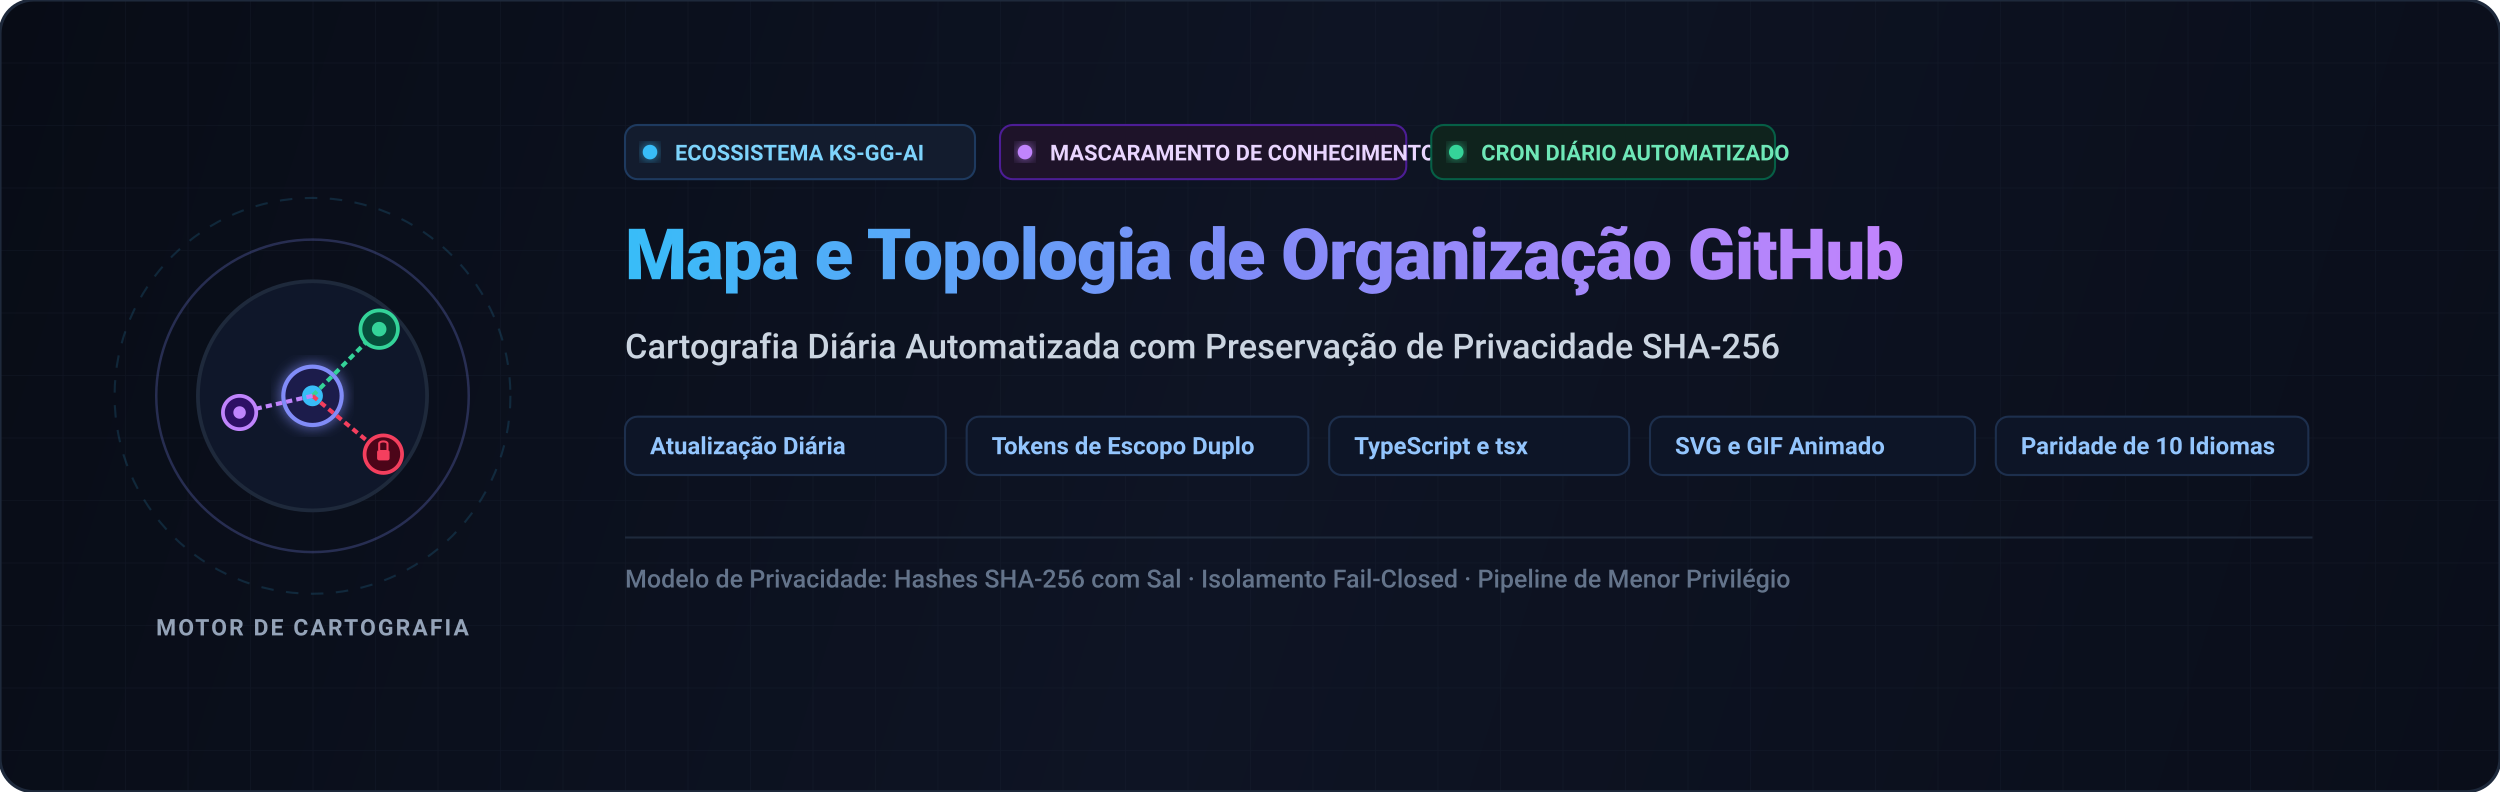
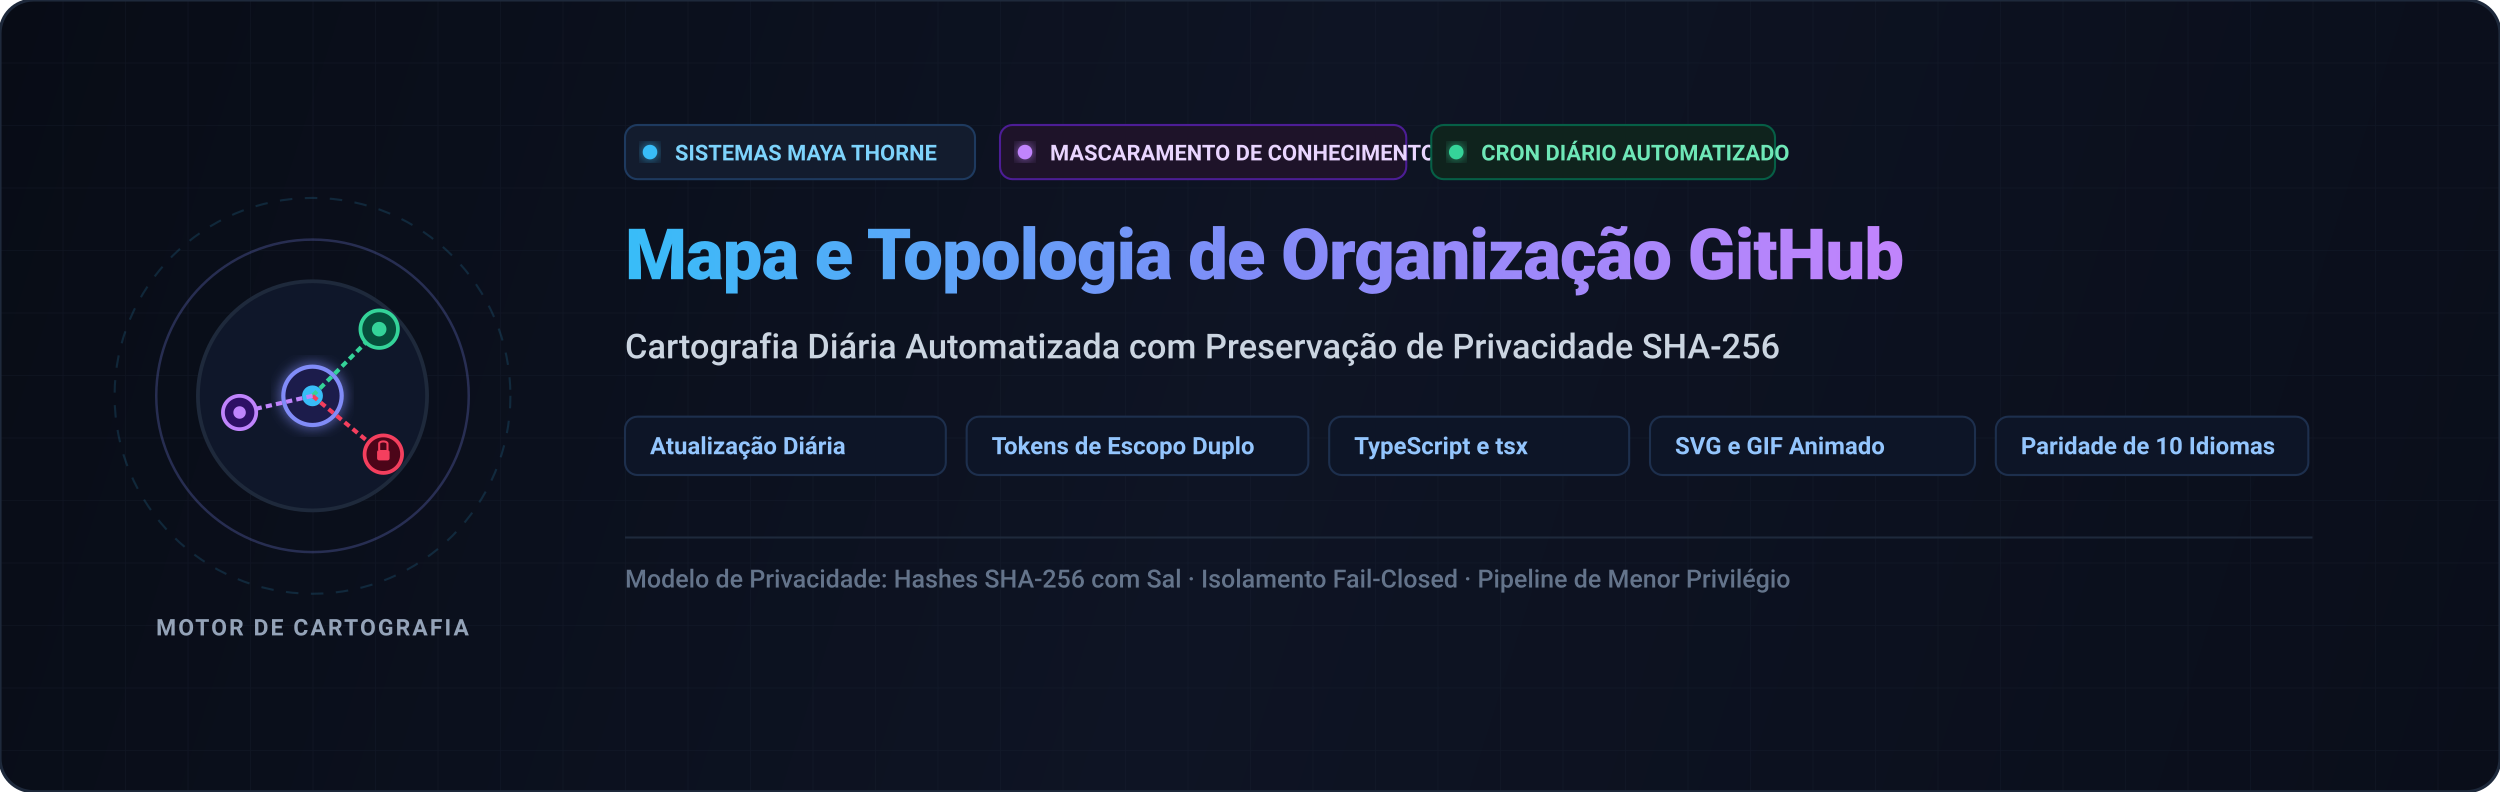
<svg xmlns="http://www.w3.org/2000/svg" width="1200" height="380" viewBox="0 0 1200 380" fill="none" role="img" aria-label="GitHub Organization Map &amp; Cartography Banner">
  <defs>
    <linearGradient id="bg-grad" x1="0" y1="0" x2="1200" y2="380" gradientUnits="userSpaceOnUse">
      <stop offset="0%" stop-color="#080c16" />
      <stop offset="50%" stop-color="#0e1424" />
      <stop offset="100%" stop-color="#0a0e1a" />
    </linearGradient>
    <linearGradient id="title-cyan" x1="0" y1="0" x2="600" y2="0" gradientUnits="userSpaceOnUse">
      <stop offset="0%" stop-color="#38bdf8" />
      <stop offset="50%" stop-color="#818cf8" />
      <stop offset="100%" stop-color="#c084fc" />
    </linearGradient>
    <linearGradient id="shield-grad" x1="0" y1="0" x2="120" y2="120" gradientUnits="userSpaceOnUse">
      <stop offset="0%" stop-color="#1e1b4b" />
      <stop offset="100%" stop-color="#0f172a" />
    </linearGradient>
    <pattern id="grid" width="30" height="30" patternUnits="userSpaceOnUse">
      <path d="M 30 0 L 0 0 0 30" fill="none" stroke="#1e293b" stroke-width="0.75" stroke-opacity="0.3" />
    </pattern>
    <filter id="glow" x="-20%" y="-20%" width="140%" height="140%">
      <feGaussianBlur stdDeviation="6" result="blur" />
      <feMerge>
        <feMergeNode in="blur" />
        <feMergeNode in="SourceGraphic" />
      </feMerge>
    </filter>
    <filter id="badge-glow" x="-20%" y="-20%" width="140%" height="140%">
      <feGaussianBlur stdDeviation="3" result="blur" />
      <feMerge>
        <feMergeNode in="blur" />
        <feMergeNode in="SourceGraphic" />
      </feMerge>
    </filter>
  </defs>
  <rect width="1200" height="380" rx="16" fill="url(#bg-grad)" />
  <rect width="1200" height="380" rx="16" fill="url(#grid)" />
  <rect width="1200" height="380" rx="16" stroke="#1e293b" stroke-width="1.5" />
  <g transform="translate(60, 65)">
    <circle cx="90" cy="125" r="95" fill="none" stroke="#38bdf8" stroke-width="1" stroke-opacity="0.15" stroke-dasharray="6 6" />
    <circle cx="90" cy="125" r="75" fill="none" stroke="#818cf8" stroke-width="1.2" stroke-opacity="0.25" />
    <circle cx="90" cy="125" r="55" fill="#0f172a" stroke="#1e293b" stroke-width="1.8" />
    <g transform="translate(90, 125)">
      <circle cx="0" cy="0" r="14" fill="#1e1b4b" stroke="#818cf8" stroke-width="2" filter="url(#badge-glow)" />
      <circle cx="0" cy="0" r="5" fill="#38bdf8" />
      <line x1="0" y1="0" x2="32" y2="-32" stroke="#34d399" stroke-width="2" stroke-dasharray="3 2" />
      <circle cx="32" cy="-32" r="9" fill="#064e3b" stroke="#34d399" stroke-width="1.8" />
      <circle cx="32" cy="-32" r="3.5" fill="#34d399" />
      <line x1="0" y1="0" x2="34" y2="28" stroke="#f43f5e" stroke-width="2" stroke-dasharray="3 2" />
      <circle cx="34" cy="28" r="9" fill="#4c0519" stroke="#f43f5e" stroke-width="1.8" />
      <rect x="31" y="26" width="6" height="5" rx="1" fill="#f43f5e" />
      <path d="M 32 26 L 32 23 C 32 21.5 36 21.5 36 23 L 36 26" fill="none" stroke="#f43f5e" stroke-width="1" />
      <line x1="0" y1="0" x2="-35" y2="8" stroke="#c084fc" stroke-width="2" stroke-dasharray="3 2" />
      <circle cx="-35" cy="8" r="8" fill="#2e1065" stroke="#c084fc" stroke-width="1.8" />
      <circle cx="-35" cy="8" r="3" fill="#c084fc" />
    </g>
    <text x="90" y="240" fill="#94a3b8" font-family="-apple-system, BlinkMacSystemFont, 'Segoe UI', Roboto, sans-serif" font-size="11" font-weight="700" letter-spacing="1" text-anchor="middle">MOTOR DE CARTOGRAFIA</text>
  </g>
  <g transform="translate(300, 60)">
    <g transform="translate(0, 0)">
      <rect x="0" y="0" width="168" height="26" rx="6" fill="#131c2e" stroke="#1e3a5f" stroke-width="1" />
      <circle cx="12" cy="13" r="3.5" fill="#38bdf8" filter="url(#badge-glow)" />
-       <text x="24" y="17" fill="#7dd3fc" font-family="-apple-system, BlinkMacSystemFont, 'Segoe UI', Roboto, sans-serif" font-size="10.5" font-weight="700">ECOSSISTEMA KS-GG-AI</text>
+       <text x="24" y="17" fill="#7dd3fc" font-family="-apple-system, BlinkMacSystemFont, 'Segoe UI', Roboto, sans-serif" font-size="10.5" font-weight="700">SISTEMAS MAYA THORNE</text>
      <rect x="180" y="0" width="195" height="26" rx="6" fill="#1e1329" stroke="#4c1d95" stroke-width="1" />
      <circle cx="192" cy="13" r="3.5" fill="#c084fc" filter="url(#badge-glow)" />
      <text x="204" y="17" fill="#e9d5ff" font-family="-apple-system, BlinkMacSystemFont, 'Segoe UI', Roboto, sans-serif" font-size="10.5" font-weight="700">MASCARAMENTO DE CONHECIMENTO ZERO</text>
      <rect x="387" y="0" width="165" height="26" rx="6" fill="#0f231d" stroke="#065f46" stroke-width="1" />
      <circle cx="399" cy="13" r="3.5" fill="#34d399" filter="url(#badge-glow)" />
      <text x="411" y="17" fill="#6ee7b7" font-family="-apple-system, BlinkMacSystemFont, 'Segoe UI', Roboto, sans-serif" font-size="10.5" font-weight="700">CRON DIÁRIO AUTOMATIZADO</text>
    </g>
    <text x="0" y="74" fill="url(#title-cyan)" font-family="-apple-system, BlinkMacSystemFont, 'Segoe UI', Roboto, sans-serif" font-size="34" font-weight="900" letter-spacing="-0.5">
      Mapa e Topologia de Organização GitHub
    </text>
    <text x="0" y="112" fill="#cbd5e1" font-family="-apple-system, BlinkMacSystemFont, 'Segoe UI', Roboto, sans-serif" font-size="16.5" font-weight="500">
      Cartografia Diária Automatizada com Preservação de Privacidade SHA-256
    </text>
    <g transform="translate(0, 140)">
      <rect x="0" y="0" width="154" height="28" rx="6" fill="#0d1527" stroke="#1d2f4d" stroke-width="1" />
      <text x="12" y="18" fill="#93c5fd" font-family="-apple-system, BlinkMacSystemFont, 'Segoe UI', Roboto, sans-serif" font-size="11.5" font-weight="600">Atualização Diária</text>
      <rect x="164" y="0" width="164" height="28" rx="6" fill="#0d1527" stroke="#1d2f4d" stroke-width="1" />
      <text x="176" y="18" fill="#93c5fd" font-family="-apple-system, BlinkMacSystemFont, 'Segoe UI', Roboto, sans-serif" font-size="11.5" font-weight="600">Tokens de Escopo Duplo</text>
      <rect x="338" y="0" width="144" height="28" rx="6" fill="#0d1527" stroke="#1d2f4d" stroke-width="1" />
      <text x="350" y="18" fill="#93c5fd" font-family="-apple-system, BlinkMacSystemFont, 'Segoe UI', Roboto, sans-serif" font-size="11.5" font-weight="600">TypeScript e tsx</text>
      <rect x="492" y="0" width="156" height="28" rx="6" fill="#0d1527" stroke="#1d2f4d" stroke-width="1" />
      <text x="504" y="18" fill="#93c5fd" font-family="-apple-system, BlinkMacSystemFont, 'Segoe UI', Roboto, sans-serif" font-size="11.5" font-weight="600">SVG e GIF Animado</text>
      <rect x="658" y="0" width="150" height="28" rx="6" fill="#0d1527" stroke="#1d2f4d" stroke-width="1" />
      <text x="670" y="18" fill="#93c5fd" font-family="-apple-system, BlinkMacSystemFont, 'Segoe UI', Roboto, sans-serif" font-size="11.5" font-weight="600">Paridade de 10 Idiomas</text>
    </g>
    <g transform="translate(0, 198)">
      <line x1="0" y1="0" x2="810" y2="0" stroke="#1e293b" stroke-width="1" />
      <text x="0" y="24" fill="#64748b" font-family="-apple-system, BlinkMacSystemFont, 'Segoe UI', Roboto, sans-serif" font-size="12" font-weight="500">
        Modelo de Privacidade: Hashes SHA-256 com Sal · Isolamento Fail-Closed · Pipeline de Menor Privilégio
      </text>
    </g>
  </g>
</svg>
